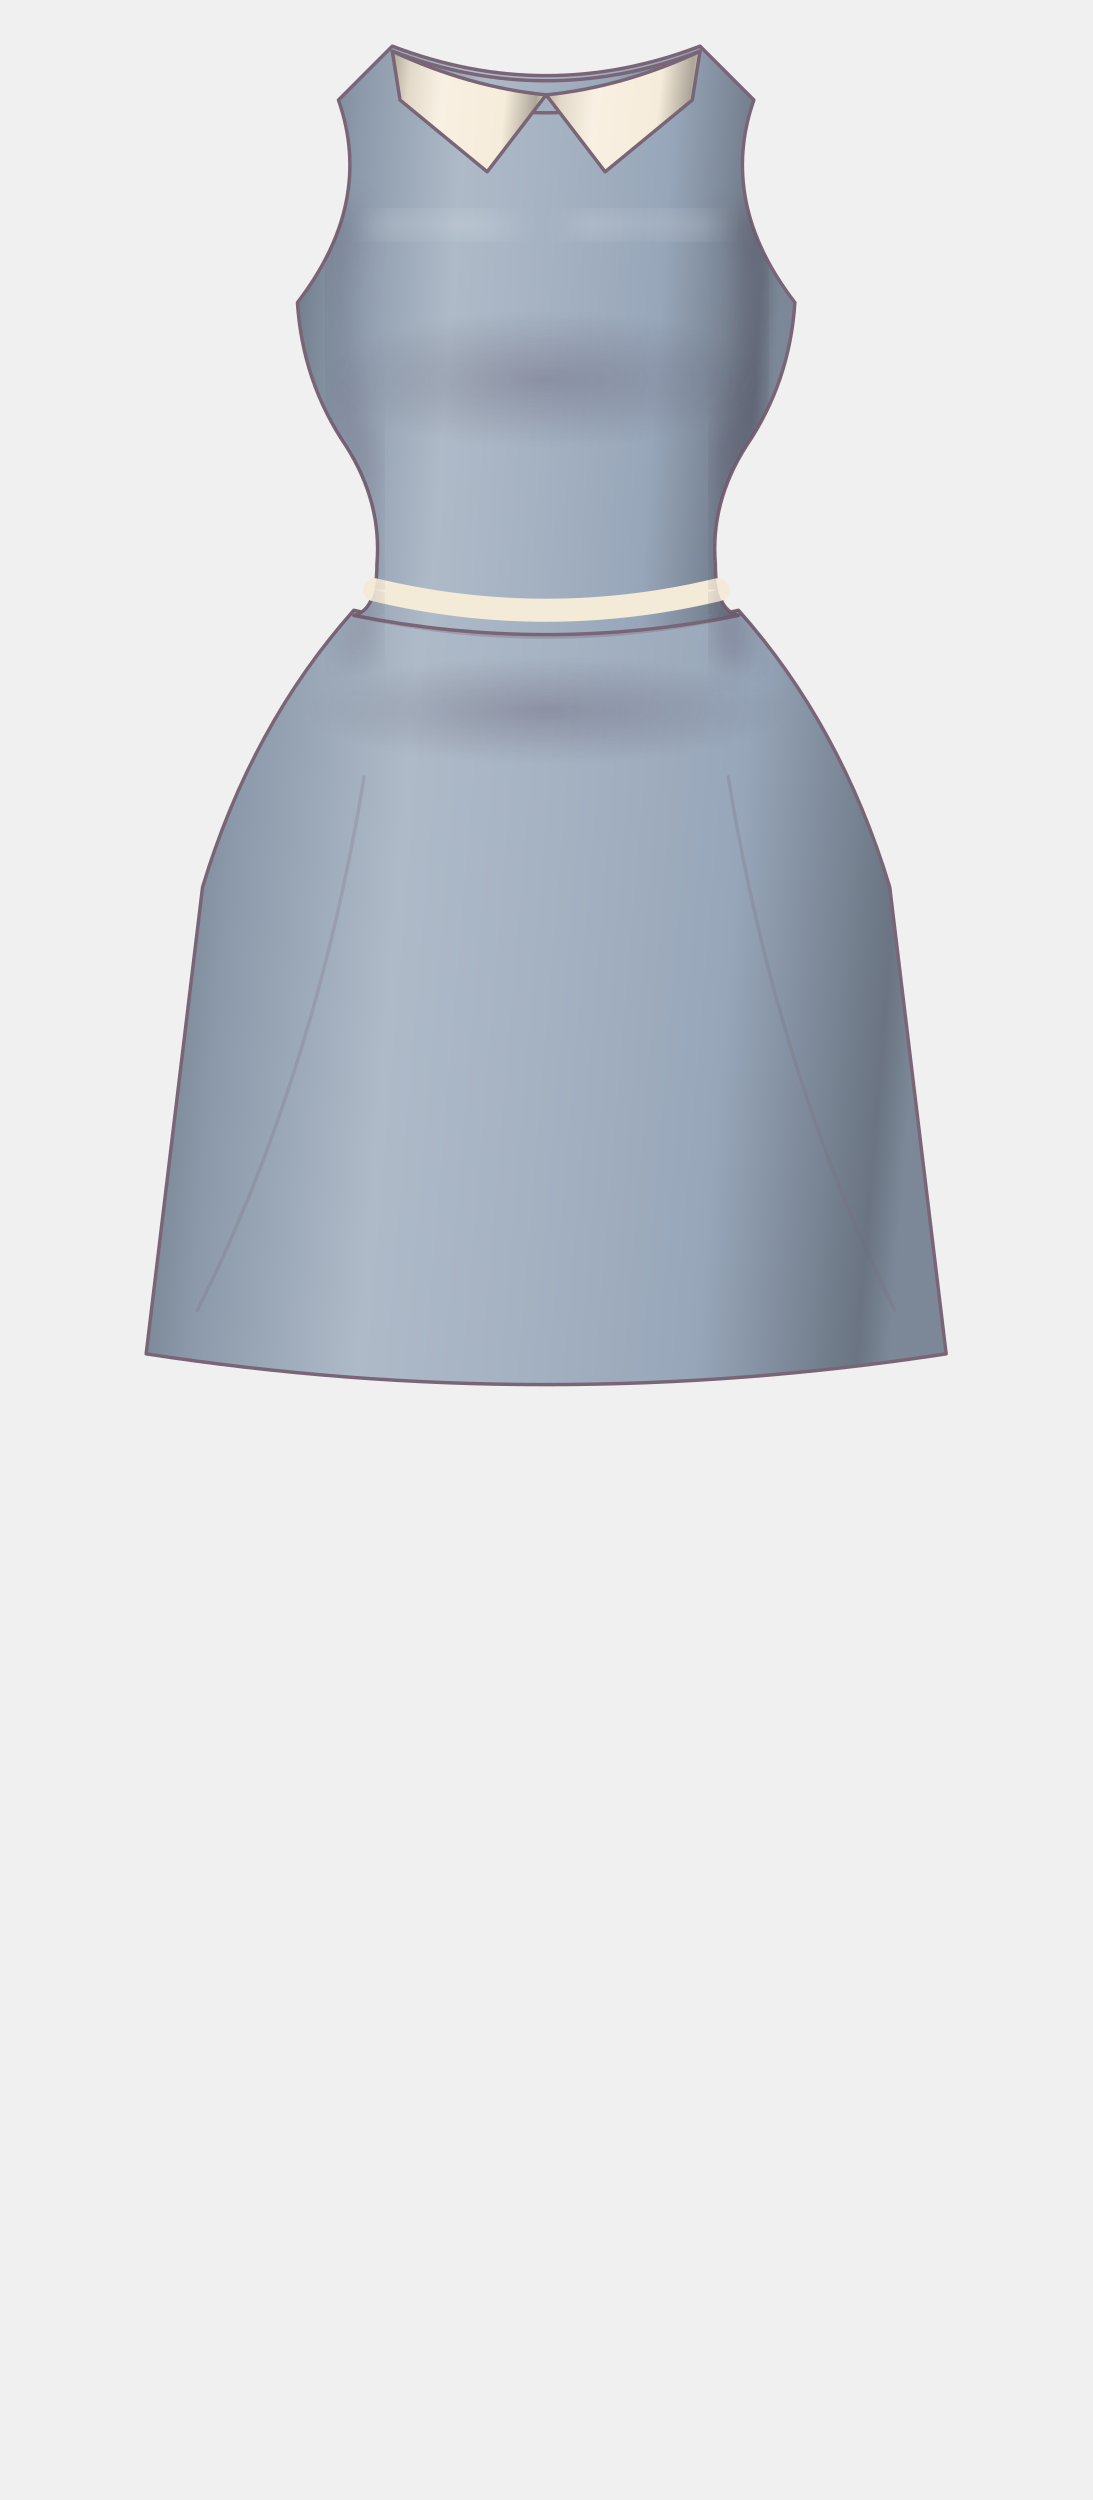
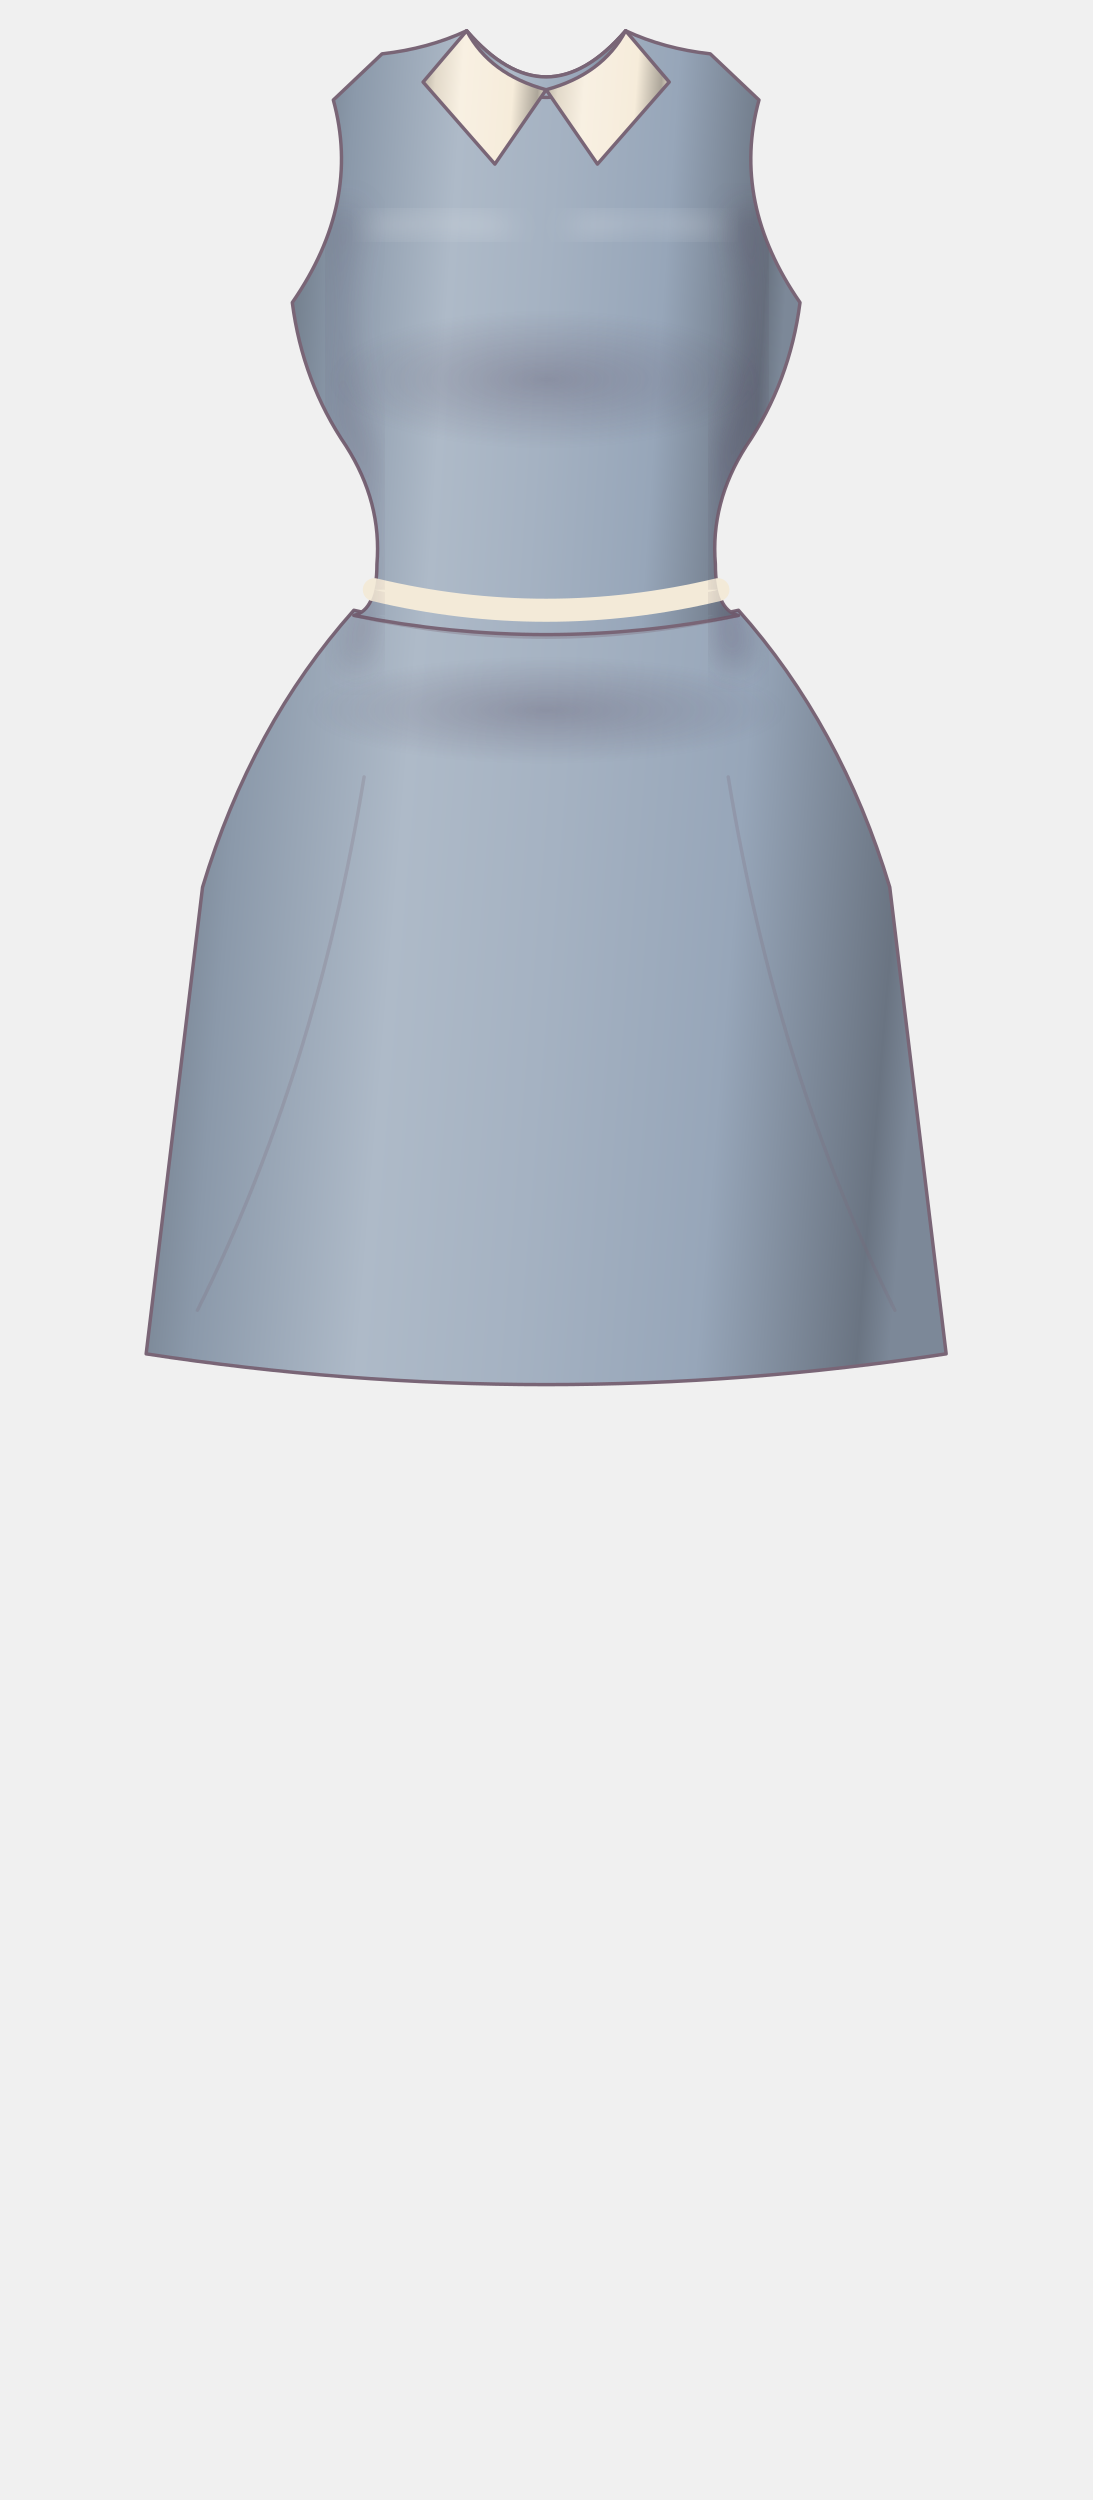
<svg xmlns="http://www.w3.org/2000/svg" width="426" height="975" viewBox="147 266 426 975" fill="none">
  <defs>
-     <linearGradient id="mteacb6-0" x1="0" y1="0" x2="1" y2=".08">
+     <linearGradient id="m7y86p6-0" x1="0" y1="0" x2="1" y2=".08">
      <stop stop-color="#6b7683" />
      <stop offset=".13" stop-color="#8b99aa" />
      <stop offset=".34" stop-color="#aebac8" />
      <stop offset=".53" stop-color="#a5b2c2" />
      <stop offset=".76" stop-color="#97a6b9" />
      <stop offset=".96" stop-color="#6a7482" />
      <stop offset="1" stop-color="#7c8898" />
    </linearGradient>
-     <linearGradient id="mteacb6-1" x1="0" y1="0" x2="1" y2=".08">
+     <linearGradient id="m7y86p6-1" x1="0" y1="0" x2="1" y2=".08">
      <stop stop-color="#afa89b" />
      <stop offset=".13" stop-color="#e2d9c9" />
      <stop offset=".34" stop-color="#f8f0e2" />
      <stop offset=".53" stop-color="#f7eedf" />
      <stop offset=".76" stop-color="#f6ecda" />
      <stop offset=".96" stop-color="#aca599" />
      <stop offset="1" stop-color="#cac2b3" />
    </linearGradient>
  </defs>
  <g stroke="#796576" stroke-width="1.35" stroke-linecap="round" stroke-linejoin="round">
    <defs>
      <clipPath id="cloth-clip">
-         <path d="M285 504 Q360 521 435 504 Q475 549 494 612 L516 794 Q360 818 204 794 L226 612 Q245 549 285 504Z" fill="url(#mteacb6-0)" />
-         <path d="M300 284 Q360 307 420 284 L441 305 Q427 345 457 384 Q455 415 438 440 Q424 462 426 486 Q426 504 435 506 Q360 521 285 506 Q294 504 294 486 Q296 462 282 440 Q265 415 263 384 Q293 345 279 305Z" fill="url(#mteacb6-0)" />
-         <path d="M300 286 Q360 309 420 286 L416 298 Q360 322 304 298Z" fill="url(#mteacb6-0)" />
+         <path d="M285 504 Q360 521 435 504 Q475 549 494 612 L516 794 Q360 818 204 794 L226 612 Q245 549 285 504Z" fill="url(#m7y86p6-0)" />
+         <path d="M329 278 Q360 314 391 278 Q406 285 424 287 L443 305 Q432 345 459 384 Q455 415 438 440 Q424 462 426 486 Q426 504 435 506 Q360 521 285 506 Q294 504 294 486 Q296 462 282 440 Q265 415 261 384 Q288 345 277 305 L296 287 Q314 285 329 278Z" fill="url(#m7y86p6-0)" />
+         <path d="M329 278 Q360 314 391 278 L395 285 Q360 323 325 285Z" fill="url(#m7y86p6-0)" />
        <path d="M285 506 Q360 523 435 506" stroke="#796576" opacity="0.32" />
-         <path d="M300 286 Q330 300 360 303 L337 333 L303 305Z" fill="url(#mteacb6-1)" />
-         <path d="M420 286 Q390 300 360 303 L383 333 L417 305Z" fill="url(#mteacb6-1)" />
+         <path d="M329 278 Q338 295 360 301 L340 330 L312 298Z" fill="url(#m7y86p6-1)" />
+         <path d="M391 278 Q382 295 360 301 L380 330 L408 298Z" fill="url(#m7y86p6-1)" />
        <path d="M293 496 Q360 512 427 496" fill="none" stroke="#f3ead8" stroke-width="9" />
        <path d="M289 569 Q270 685 224 777 M431 569 Q450 685 496 777" stroke="#796576" opacity="0.23" />
      </clipPath>
      <linearGradient id="cloth-round">
        <stop stop-color="#302039" stop-opacity=".19" />
        <stop offset=".32" stop-color="#fff" stop-opacity=".22" />
        <stop offset=".6" stop-color="#fff" stop-opacity="0" />
        <stop offset="1" stop-color="#302039" stop-opacity=".18" />
      </linearGradient>
      <radialGradient id="cloth-contact">
        <stop stop-color="#392841" stop-opacity=".24" />
        <stop offset="1" stop-color="#392841" stop-opacity="0" />
      </radialGradient>
      <filter id="cloth-soft">
        <feGaussianBlur stdDeviation="6" />
      </filter>
    </defs>
-     <path d="M285 504 Q360 521 435 504 Q475 549 494 612 L516 794 Q360 818 204 794 L226 612 Q245 549 285 504Z" fill="url(#mteacb6-0)" />
-     <path d="M300 284 Q360 307 420 284 L441 305 Q427 345 457 384 Q455 415 438 440 Q424 462 426 486 Q426 504 435 506 Q360 521 285 506 Q294 504 294 486 Q296 462 282 440 Q265 415 263 384 Q293 345 279 305Z" fill="url(#mteacb6-0)" />
-     <path d="M300 286 Q360 309 420 286 L416 298 Q360 322 304 298Z" fill="url(#mteacb6-0)" />
+     <path d="M285 504 Q360 521 435 504 Q475 549 494 612 L516 794 Q360 818 204 794 L226 612 Q245 549 285 504Z" fill="url(#m7y86p6-0)" />
+     <path d="M329 278 Q360 314 391 278 Q406 285 424 287 L443 305 Q432 345 459 384 Q455 415 438 440 Q424 462 426 486 Q426 504 435 506 Q360 521 285 506 Q294 504 294 486 Q296 462 282 440 Q265 415 261 384 Q288 345 277 305 L296 287 Q314 285 329 278Z" fill="url(#m7y86p6-0)" />
+     <path d="M329 278 Q360 314 391 278 L395 285 Q360 323 325 285Z" fill="url(#m7y86p6-0)" />
    <path d="M285 506 Q360 523 435 506" stroke="#796576" opacity="0.32" />
-     <path d="M300 286 Q330 300 360 303 L337 333 L303 305Z" fill="url(#mteacb6-1)" />
-     <path d="M420 286 Q390 300 360 303 L383 333 L417 305Z" fill="url(#mteacb6-1)" />
+     <path d="M329 278 Q338 295 360 301 L340 330 L312 298Z" fill="url(#m7y86p6-1)" />
+     <path d="M391 278 Q382 295 360 301 L380 330 L408 298Z" fill="url(#m7y86p6-1)" />
    <path d="M293 496 Q360 512 427 496" fill="none" stroke="#f3ead8" stroke-width="9" />
    <path d="M289 569 Q270 685 224 777 M431 569 Q450 685 496 777" stroke="#796576" opacity="0.23" />
    <g data-material="cloth-volume" clip-path="url(#cloth-clip)">
      <path d="M281 353 Q269 397 286 437 Q304 469 286 520" fill="none" stroke="#392841" stroke-width="14" opacity=".15" filter="url(#cloth-soft)" />
      <path d="M440 354 Q452 397 434 437 Q417 474 433 519" fill="none" stroke="#392841" stroke-width="16" opacity=".22" filter="url(#cloth-soft)" />
      <path d="M297 357 Q315 340 341 359 M376 356 Q400 340 422 358" fill="none" stroke="#fff" stroke-width="14" opacity=".2" filter="url(#cloth-soft)" />
      <ellipse cx="360" cy="414" rx="85" ry="27" fill="url(#cloth-contact)" stroke="none" />
      <ellipse cx="360" cy="543" rx="94" ry="21" fill="url(#cloth-contact)" stroke="none" />
    </g>
  </g>
</svg>
